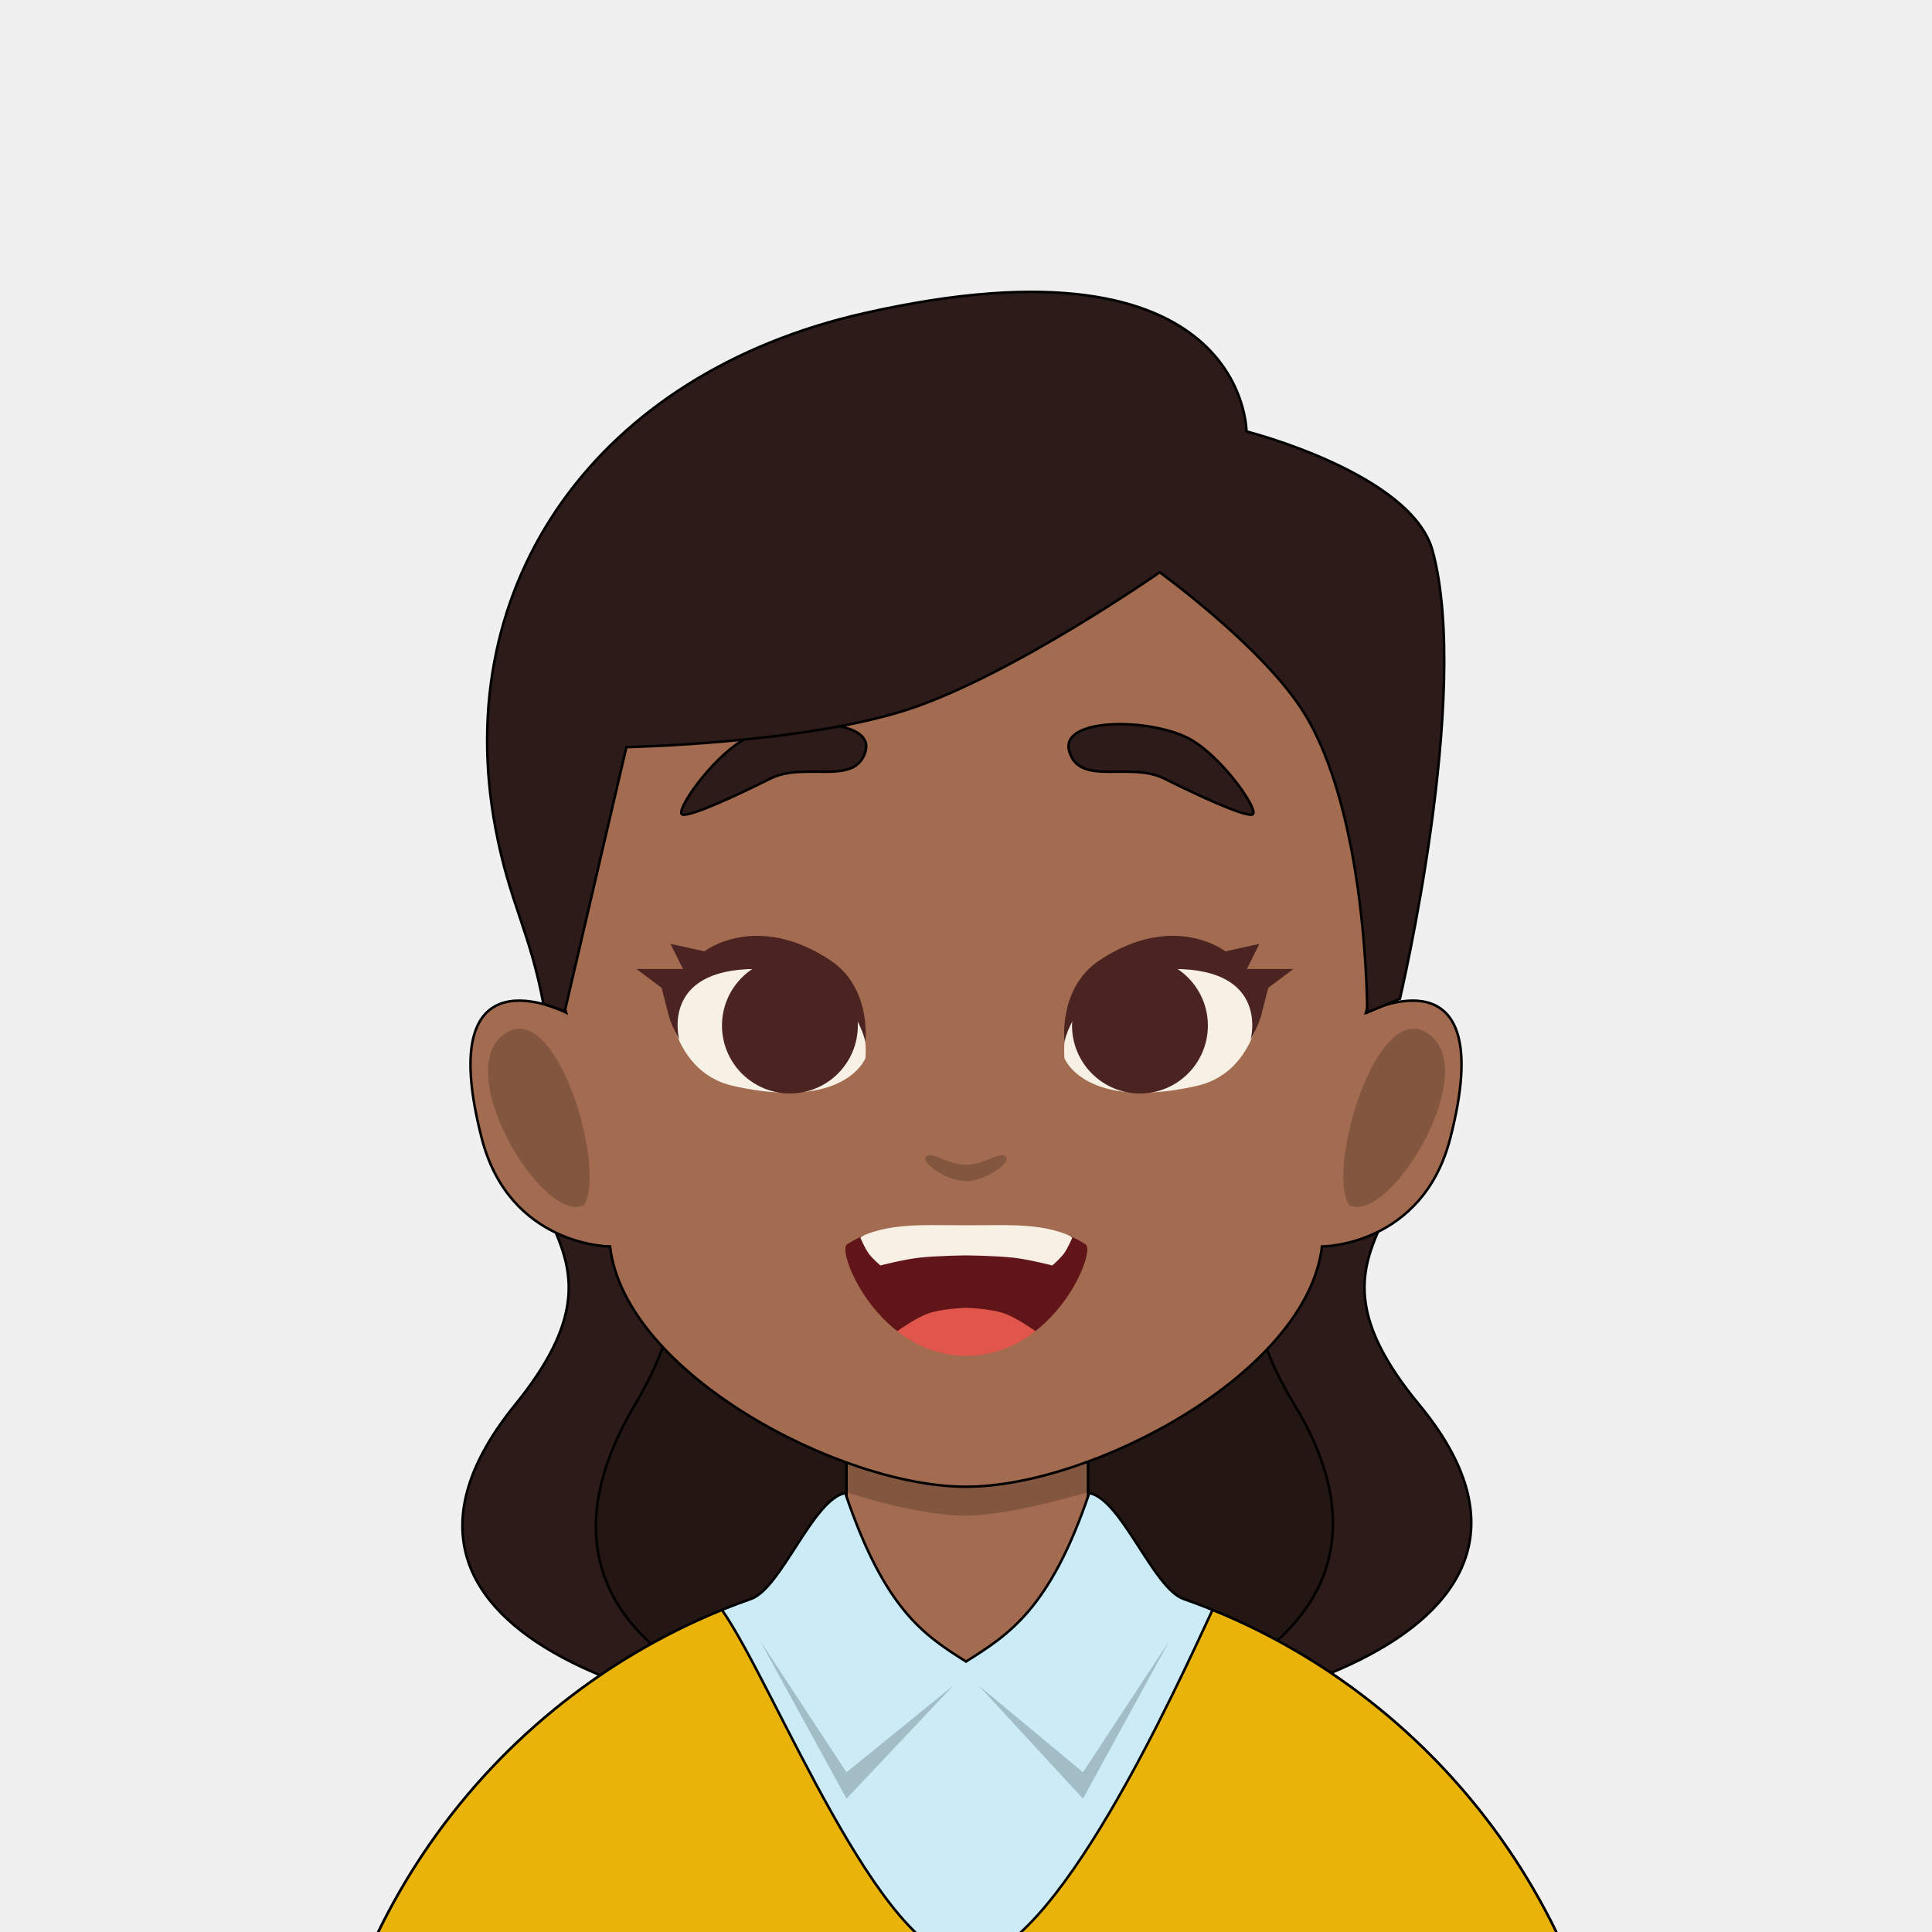
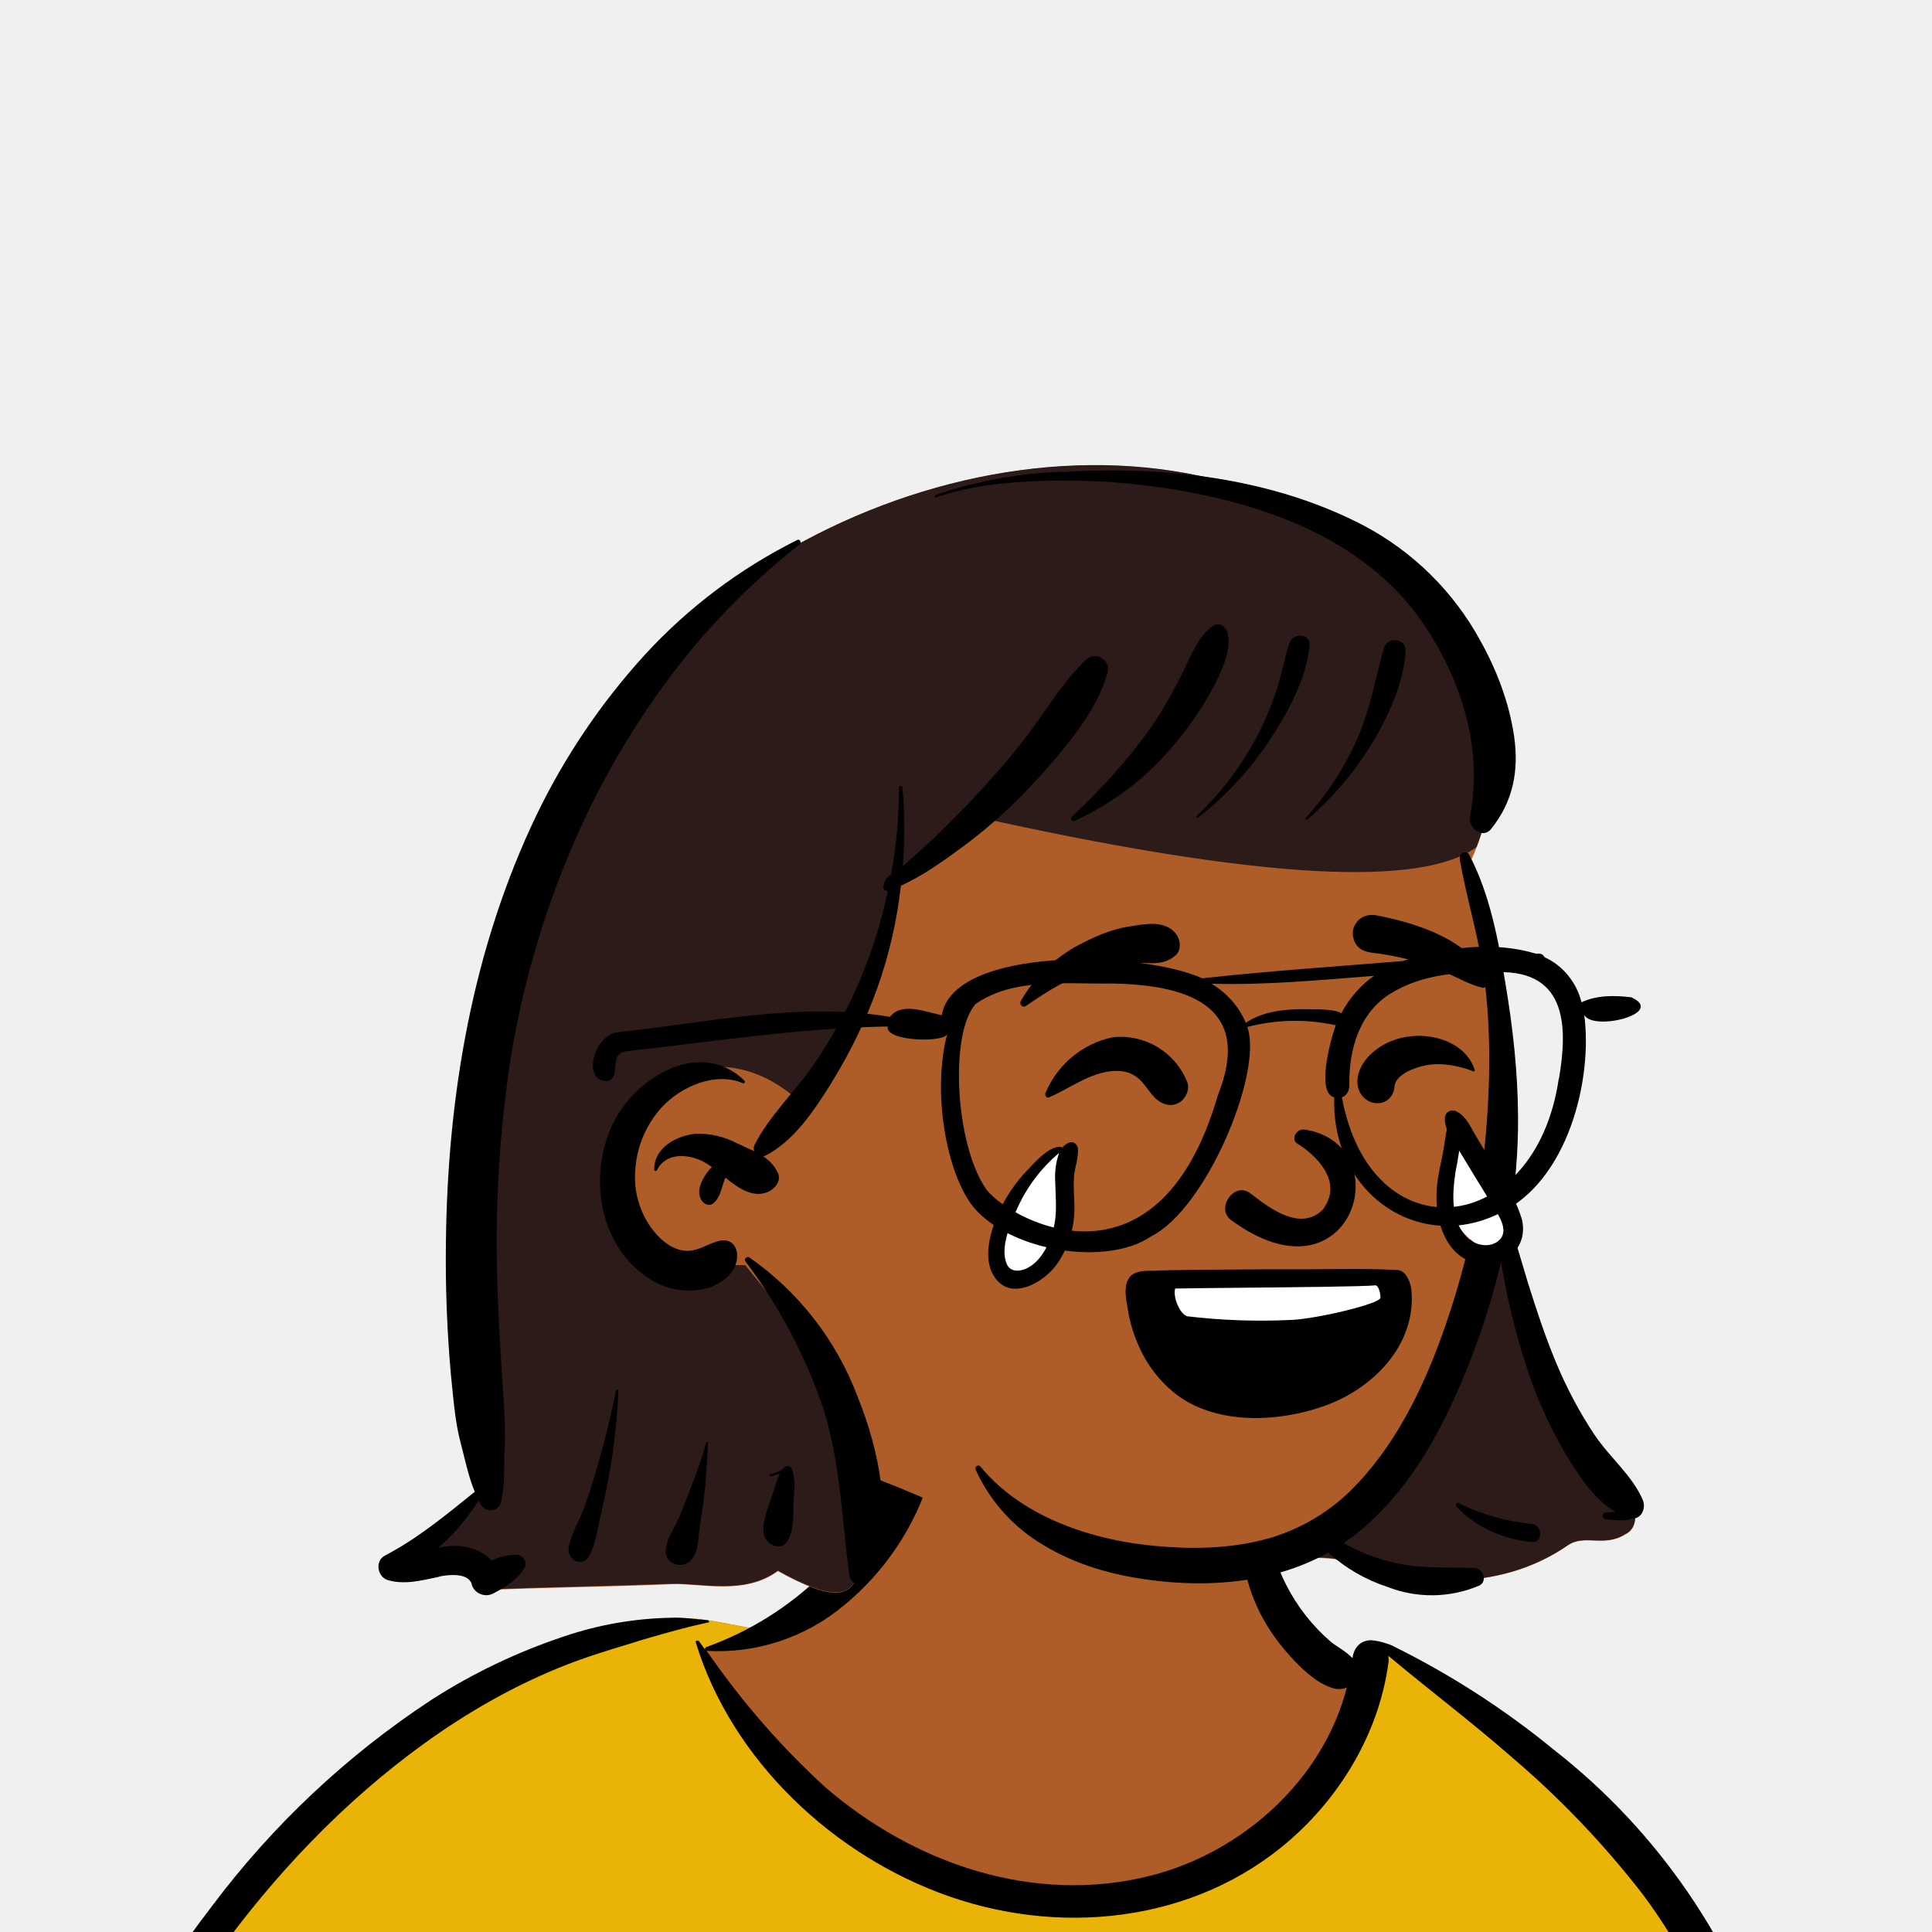
- <svg xmlns="http://www.w3.org/2000/svg" viewBox="0 0 768 768" fill="none" shape-rendering="auto">
+ <svg xmlns="http://www.w3.org/2000/svg" viewBox="0 0 704 704" fill="none" shape-rendering="auto">
  <mask id="viewboxMask">
-     <rect width="768" height="768" rx="0" ry="0" x="0" y="0" fill="#fff" />
+     <rect width="704" height="704" rx="0" ry="0" x="0" y="0" fill="#fff" />
  </mask>
  <g mask="url(#viewboxMask)">
-     <g transform="translate(0 10)">
-       <path d="M384.5 330c69.54 0 138.96 29.46 167.55 88.22 6.94 14.26 7.73 25.3 5.89 34.87-1.85 9.6-6.34 17.72-10.05 26.3-3.7 8.52-6.59 17.41-5.05 28.37 1.53 10.94 7.47 23.88 21.25 40.54 17.88 21.61 23.35 40.5 19.69 56.66-3.67 16.18-16.5 29.8-35.6 40.77-38.2 21.97-101.14 33.23-164.1 33.5-62.97.29-125.82-10.4-163.89-32.24-19.03-10.9-31.8-24.55-35.36-40.92-3.57-16.36 2.02-35.6 20.03-57.77 13.52-16.67 19.33-29.6 20.82-40.55s-1.35-19.84-4.99-28.37c-3.63-8.56-8.02-16.7-9.79-26.3-1.77-9.58-.92-20.62 6.02-34.88 28.62-58.75 98.03-88.2 167.57-88.2Z" fill="#2c1b18" stroke="black" />
-       <path d="M261.1 418.6c41.82-117.47 202.94-117.47 244.76 0 5.08 14.26 5.66 25.32 4.31 34.91-1.35 9.63-4.64 17.77-7.35 26.31s-4.8 17.39-3.67 28.3 5.45 23.82 15.53 40.47c13.07 21.6 17.1 40.5 14.4 56.71-2.68 16.21-12.08 29.8-26.02 40.75-27.9 21.92-73.86 33.16-119.87 33.44s-91.92-10.4-119.72-32.17c-13.9-10.88-23.23-24.5-25.85-40.91-2.61-16.4 1.5-35.66 14.66-57.82 9.9-16.66 14.14-29.57 15.22-40.47 1.1-10.9-.98-19.77-3.64-28.3s-5.88-16.68-7.18-26.3c-1.3-9.6-.67-20.65 4.42-34.92Z" fill="black" fill-opacity="0.2" stroke="black" />
+     <g transform="translate(0 28.16)">
+       <g transform="translate(35.2 35.2) scale(0.9)">
+         <g fill-rule="evenodd" clip-rule="evenodd">
+           <path d="M705.3 1074a2351.1 2351.1 0 0 1-15.6-101c-1-7.7-2.5-16.4 2.7-22 7.3-8 14-14.8 14.8-26.2.8-10.7-2.8-22.4-5-32.8a809.4 809.4 0 0 0-17.3-64.7c-6.6-21.7-13.9-43.2-21.3-64.6-6.9-20-13.5-40.3-22.5-59.5-17-36.5-46-63.5-81.6-81.6-9-4.5-27-20.5-36.3-24-8.5-3.4-8.5 6.3-16.9 2.6-6.7-2.9-13-6.7-16.7-13.2-4-7-14.3-16.9-15.9-25-3.3-17.4.3-32.2-12-45.3a90 90 0 0 0-41.1-23.8c-33.7-9.3-78.5-2.8-98.8 28.5-9.7 14.9-13 33-26.2 45.1-11.4 10.7-8.8 18-23.6 23.4-.9.3-23.6-4.5-24.4-4.2-16.2-3.5-31.7 6.2-46.5 11.8a325.4 325.4 0 0 0-63 32.3 399.2 399.2 0 0 0-102.3 98.5 482.5 482.5 0 0 0-76.4 161c-1.7 6.4-3.5 13-1.5 19.4 1.7 5.3 5.4 9.2 9.8 12.4 6 4.3 18 7 17.7 15.7-.1 6.6-2.4 13.5-3.5 20-1.3 7.7-2.3 15.5-3.4 23.2-4.8 35.4-8.6 71-10.3 106.6a920 920 0 0 0-.5 106c.1 2.3.8 4.5 2 6.2-1 .4-1.2 2.4.1 2.7l2.7.5a12 12 0 0 0 7 2.4l5.5.2c19.3 4 38.6 7.9 58.1 10.8 23.8 3.5 47.6 6.3 71.5 8.7 49.2 4.8 98 3.2 147.1.6a1877 1877 0 0 1 147.4-2c49.2 1.4 98.4 3.5 147.6 4.4 55 1 110-.5 164.8-5 7.5-.5 12.2-6.5 10.7-14-8.9-44.7-19-89.1-27-134Z" fill="#ae5d29" />
+           <path d="m201 597.5 1.2-.4c14.5-5.7 29.6-14.8 45.4-11.4.5-.2 10.8 1.9 17.9 3.2l-6.7 7L247 598c40.7 67.1 88.8 100.7 144.3 100.7 55.5 0 97.7-33.6 126.4-100.7l4-1c.4 0 1 .2 1.5.4 9.3 3.6 27.4 19.6 36.3 24.1 35.6 18 64.5 45 81.6 81.6 8.7 18.6 15.2 38 21.8 57.5l.7 2c7.4 21.4 14.7 43 21.3 64.6 6.3 20.4 12 41 16.6 61.8l.7 2.9c2.2 10.4 5.8 22 5 32.8a29 29 0 0 1-3 10.7l-80.4 29 38.4 261.3c-35.1 1.5-70.3 2-105.5 1.3-49.2-.9-98.4-3-147.6-4.3-47.7-1.2-95.3-.7-143 1.7l-12 .6a946.3 946.3 0 0 1-139.5-1l-3.1-.3v-38.3l16.3-212.9-83-15.6-81.3-39.5a21.7 21.7 0 0 1-5.6-8.8c-1.9-6-.5-12 1-18l.5-1.3a492.8 492.8 0 0 1 76.4-161A399.3 399.3 0 0 1 138 629.7c19.8-13 40.9-23.9 63-32.3Z" fill="#eab308" />
+           <path d="M232.2 584.6c5.1-.3 10.3.6 15.4 1 .4.1.6.8 0 .9-9 1.9-18 4.5-26.9 7.1l-3.8 1.2c-10 3-19.8 6-29.6 10-19.4 7.9-37.8 18.5-54.8 30.8C67.2 682.8 20 754.3-9.9 828.3a526 526 0 0 0-24.3 77c-.4 1.6-2 5.4-1 7 .7 1.3 3.6 2.1 5 2.9l4.5 2.3 25.2 12.9 2.3 1.1c38 18.6 78.4 34.4 121 35.5l.4-3.7a342 342 0 0 1 9.9-60c.3-1 1.6-.6 1.7.3 3 23.1 2 46.4 1 69.7-1.8 41-4.3 82.2-6.5 123.3-1.2 20.6-2.6 41-3.9 61.7-1.3 20.5-1.7 41.6-4.7 62-.6 4.6-6 7-10 6.6-4.4-.5-7.9-4.5-8-9 0-11.9 1.5-24 2.4-35.8l2.5-33.8c3.1-41.1 6.8-82.2 10.2-123.3a4771 4771 0 0 1 3.8-43.7C76.4 979.8 34.2 963-6.1 943.5c-.6 13.2-2 26.5-3.4 39.6-3.8 36.8-7.1 73.6-9.6 110.5a2254.2 2254.2 0 0 0-4.2 92.7l-.2 7c0 4.4-.5 8.5-4.3 11.7-3.7 3.3-8.9 3.5-12.6 0-5-4.6-4.2-10.9-4-17.1a1675.6 1675.6 0 0 1 1.8-47.2 1321 1321 0 0 1 10.5-109.5l2-14c3.5-26 7.5-52.7 15.5-77.9-3.1-1.5-6.2-3-9.3-4.7-5.5-2.7-11.2-5.4-16.6-8.4-4.2-2.5-7.9-5.8-9-10.8-1.4-5.5.6-11.5 2-16.9v-.4a502 502 0 0 1 26.6-80 523.2 523.2 0 0 1 67.8-117 353.8 353.8 0 0 1 88.7-83.3 239 239 0 0 1 53.8-25.7 142.6 142.6 0 0 1 42.8-7.5Zm90.1-66c6-6.5 18.1.2 15.2 8.8a108.2 108.2 0 0 1-34.7 52A79.4 79.4 0 0 1 247 598l1.7 2.4a321.1 321.1 0 0 0 46.1 52.6c36 31.2 84.8 48 132 36 37.1-9.4 69.8-38.8 79.4-76.2-1.3.6-3 .9-4.8.5-7.7-1.7-15.3-9.8-20.3-15.6-5.3-6.3-9.5-13-12.6-20.7-5.6-14-7.4-32.1.3-45.7 1-1.7 3-.7 3.3 1l.3 2.5c1.5 12.7 3.3 25 9.3 36.6a76 76 0 0 0 18.2 23.1c2.6 2 5.8 3.6 8.1 6l.5.4c.6-5 4.1-7.3 7.6-7.2 3.3.2 7.3 1.6 8.8 2.3l.1.1a341 341 0 0 1 65.1 42 259 259 0 0 1 88.4 129c7.5 25.3 11.8 51.4 16.3 77.4l2.8 16c4.2 23.9 8.9 48.4 18.4 70.7 2.5 5.7.6 11.1-5.5 13.4A1493 1493 0 0 1 688 953c3.7 16 6 32.5 8.7 48.5 6 34.1 13.2 68 19.4 102 3.2 17.5 6.1 35 9.3 52.3l4.7 25.2 2.4 13.6.1.7c.5 2.4 1 4.9.4 7.3-.8 2.7-2.9 4.6-4.8 6.6-1.6 1.6-3.8 1.6-5.7.7l-.7-.3c-3.4-1.6-6-3.2-7.3-7-.7-2.5-1-5.2-1.5-7.7a3535.6 3535.6 0 0 1-7.8-43.6l-1.6-9.1c-5.2-31.4-10.2-62.9-12.8-94.5-1-14-2.3-28.1-3.5-42.2l-.9-10.5c-1.1-13.3-2.5-27-2.7-40.5l-4.5 1.6L657 964c-5.5 2-12.5 6-18.4 5.2-2.9-.3-5-1.2-6.8-2.9 2 28.8 4.8 57.4 8.5 86a1965.7 1965.7 0 0 0 22 135c.6 3.2 1.4 6.4 1.9 9.6.5 3.7-.5 5.9-2.5 9-1.7 2.4-5 3.7-7.8 2-3.6-2.3-5.5-4.3-6.5-8.4-1-3.7-1.6-7.6-2.3-11.4a1654.2 1654.2 0 0 1-11.4-65.2c-7.8-52-12.7-104.4-15.2-156.8a1388 1388 0 0 1-1.4-77.8c0-13.3.5-26.6 1.4-39.9 1-13.4 3-26.5 4.8-39.8 0-.5.7-.5.7 0 .8 14.9 2.1 29.8 2.8 44.7.6 14.3.9 28.5 1.4 42.8.6 18.7 1.5 37.5 2.7 56.2a9.6 9.6 0 0 1 8.5-3.1c4.7-1 9.7-3.4 14.1-5l16.8-5.5 26.4-8.7a679 679 0 0 1-18-80.8l-2-12.3c-4-24.2-8.5-48.5-15.8-72a229.8 229.8 0 0 0-34.8-68.2 370.2 370.2 0 0 0-52.7-55.3C557 627 539.7 614 523 600c.1.9.2 2 0 3-3.5 25.9-17 50-35.8 67.9-37.7 36-93.6 43.4-142 26.5-46.7-16.3-88-55-102.6-102.8-.3-.8.8-1 1.3-.5l2.4 3.3c0-.4.2-.9.7-1a129 129 0 0 0 46.6-29.2 100.2 100.2 0 0 0 21.3-33.3l.4-1c1.7-5 3.2-10.2 7-14.2Z" fill="#000" />
+         </g>
+         <g transform="matrix(.99789 0 0 1 156 62)">
+           <g fill-rule="evenodd" clip-rule="evenodd">
+             <path d="M431.6 424.8c-4-5.8-13.5-48.4-19.6-55 .5-25 7.4-112-12.4-151.2 4.2-4.2 15.3-40.5 12.4-54.3 9.4-28.8-50.7-74.5-73.5-86.8C232.2 20.5 78.3 83.4 30 188.9 1 252.5.4 323.6-2.8 392c-.4 14.7-1.8 29.5-1.8 44 2.1 13 12.3 26 4.6 36.7-8.5 5.9-25.8 20.3-18 28.4 4.4 3.8 11.6 1.6 16.5 5.2 2.5 1.4 4 4.4 7 4.9 26.5-1 45.2-1.1 71.8-2.2 11.7-.4 29.4 4.6 42.8-5.3 46.8 26 27.2-11.7 36.7-38.5 28.7 9.7 86 40.7 116.7 41.7 25 3.1 48.3-11.4 72.8-8 30.4 11.2 66.1 13.7 94-5.4 7-5 14.7.8 23.5-4.6 17-8.2-23.6-55-32.2-64Z" fill="#ae5d29" />
+             <path d="M30 189C78.3 83.3 232.2 20.4 338.5 77.4c22.8 12.3 82.9 58 73.5 86.8 2.2 10.4-3.7 33.7-8.4 46.3-22.2 16.4-86.8 13-194-10.2l-4.1-.9-36.7 21.7-15 56.5c-10 10-18.2 22.2-24.5 36.6 0 0-15-16.6-37.5-14.5A95.6 95.6 0 0 0 59.5 320c-6.7 7.2-6.8 23.3-.4 48.3l.4 1.5 32.3 10h15l41 50.2 6 51.7c-1.3 22.6 3.8 42.7-33.7 21.8-13.4 9.9-31.1 5-42.8 5.3-26.6 1-45.3 1.2-71.9 2.2-2.9-.5-4.4-3.5-7-5-4.8-3.5-12-1.3-16.5-5-7.7-8.2 9.6-22.6 18.1-28.5 7.7-10.7-2.5-23.8-4.6-36.6 0-14.6 1.4-29.4 1.8-44l.3-6.2C.5 319.3 1.9 250.6 30 189Zm373 204.5 9.4-35.4-.2 5.3-.2 6.5c6.1 6.5 15.7 49 19.6 55l.9.9c10.1 10.9 47.8 55 31.3 63-8.8 5.4-16.5-.4-23.5 4.6-27.9 19.1-63.6 16.6-94 5.3-3.6-.5-7.1-.6-10.6-.4l-1.5-4.6 33.3-28.6 35.6-71.6Z" fill="#2c1b18" />
+             <path d="M396.8 215.3c-.4-2.2 2.6-3.8 3.8-1.6 8.4 16 11.8 34.5 14.7 52.2 3 17.8 5 35.7 5.1 53.8.1 14-1.1 28-3.5 42l.3 1 1.6 5.4.8 2.8 4.7 15.7c3.4 10.9 7 21.8 11.4 32.4 4.3 10.3 9.5 20.2 15.7 29.5 6 9 15.4 16.5 19.6 26.4 1.5 3.5-.7 8-4.7 7.5-.3.3-.7.6-1.3.6-3 .3-6 0-9.2-.3a1.4 1.4 0 0 1 0-2.7c1.4 0 2.7-.2 4-.3-9-5.3-15.4-15.7-20.5-24.1a176 176 0 0 1-15.6-35 274.8 274.8 0 0 1-10.2-42.2 294 294 0 0 1-11.4 37.2l-.6 1.6C390.9 444.5 376.7 472 353 490l-3.3 2.3 1.3.8c1.4.7 2.7 1.5 4 2 4.8 2.3 10 4 15 5.2 10.7 2.5 21.8 1.8 32.6 2.1 3.6.2 5.6 5.5 2 7.2a49.4 49.4 0 0 1-37.2.5 66.7 66.7 0 0 1-24-13.9c-23.7 13.3-53.1 14.7-79.4 10-13.7-2.4-27-7-38.7-14.6a68.2 68.2 0 0 1-25-29c-.4-1 1-2.3 1.9-1.3 17.9 21.8 48.8 31 76 32.6 14.4 1 29.3.2 43.2-4.1a78.8 78.8 0 0 0 34-21.7c19.2-20.4 30.8-48 39-74.4 9-28.6 13.3-58.7 14.2-88.7.4-15.2-.2-30.5-2.5-45.5-2.4-15-6.8-29.4-9.4-44.2Zm-269-129c1.2-.7 2.1 1 1 1.8a286.7 286.7 0 0 0-58.6 62c-29.9 42.5-49 91.6-58 142.7a486.9 486.9 0 0 0-6 91.4c.2 12 1 24.2 1.7 36.3l.9 13.4c.4 6.3.7 12.5.5 18.8l-.1 1.4c-.4 7.3.3 14.7-1.5 21.8-1 3.7-6.1 4.3-8 1l-1-1.8a89.3 89.3 0 0 1-16.4 19.2c3-.7 6-1 9.2-.7 5 .6 9.3 2.5 12.5 5.8 3-1.4 6.3-2.3 10-2.3 2.7 0 4.7 3.1 3.2 5.5-3.1 4.8-7.4 7.4-12.3 10a6.2 6.2 0 0 1-9-3.3v-.3c-1.4-4.6-9-3.9-12.7-3.2l-1 .3c-6.8 1.4-13.4 3.2-20.2 1.3-4.4-1.2-5.6-7.8-1.3-10 13.4-7 24.7-16.4 36.4-25.8-2.6-6.3-4-13.3-5.7-19.7-2.4-9-3-18.7-4-28a522 522 0 0 1-2-53c.6-59.6 10.8-119.4 36.8-173.4a270.8 270.8 0 0 1 44.1-65 212.9 212.9 0 0 1 61.5-46.2Zm-20.9 292c-.7-1 .7-2.2 1.6-1.6a120.3 120.3 0 0 1 43.9 56.3c9 22.2 14.6 49.4 5.7 72.6-1.4 3.7-8.3 5-9 0-3-22.6-3.6-45.2-10.4-67.2a211.8 211.8 0 0 0-31.8-60.1ZM91 451.7c.1-.4.8-.4.8 0-.5 8-.9 16-1.9 24l-1.7 11.5c-.5 4-.4 8-2.7 11.3-3 4.5-11.1 3.2-10.9-3 .2-4.2 2.2-6.9 4-10.6a102 102 0 0 0 3.2-7.3l1.4-3.7c3-7.4 5.7-14.6 7.8-22.2Zm-36.6-21.2c0-.6 1-.4 1 .2a261.5 261.5 0 0 1-6.8 48.7l-.5 2.1c-1.2 5.3-2 11.5-4.7 16.2-2.7 4.8-9 1.3-8.2-3.4 1-5.6 4.4-11.2 6.4-16.5a357 357 0 0 0 12.8-47.2Zm68.3 31.4.2-.3c1-1 2.3-.3 2.8.7 1.8 4.4.9 9.6.7 14.2v1c0 4.8 0 9.2-2.1 13.5-2.6 5.3-9.5 2-10-2.7-.6-5 1.8-10.1 3.4-15 1-3 1.7-6.1 3.2-9-1.3.3-2.5.8-3.7 1-.6.2-.8-.6-.3-.7 2-.7 4.2-1.2 5.8-2.7Zm272.6 15.5c-.6-.7.2-1.6 1-1.2a85.7 85.7 0 0 0 29.6 8.4c4.6.4 4.7 7.8 0 7.3-11.2-1-23-6-30.6-14.5ZM52.6 323.7c8.6-19.3 35.7-36.4 54-18.5.3.4 0 1.1-.6 1-11.3-4.8-25.1 1.2-33 9.7a41.3 41.3 0 0 0-10.7 24.6 35.1 35.1 0 0 0 7.6 25.8c3.2 3.8 7.5 7.3 12.6 7.7 5 .5 9.4-3.1 14.2-4.1 3.7-.7 6.4 1.5 6.8 5.1.8 8-7.2 13.3-14 14.6a29.5 29.5 0 0 1-21.3-4.1c-20.5-13-25-40.8-15.6-61.8Zm192.6-189c3.7-3.6 10 0 8.7 5-3 10.8-9.2 20-16 28.7a258.7 258.7 0 0 1-21.4 23.8 201.8 201.8 0 0 1-24.4 20.4l-2.6 1.9c-6.1 4.3-12.6 8.6-19.5 11.7a184.5 184.5 0 0 1-9.7 41.8 201 201 0 0 1-18 37.2l-1 1.7c-6.8 10.7-14.8 22.7-26.1 28.5l-1 .4c2.5 1.7 4.6 3.8 6 6.9 1.3 3.3-1.6 6.5-4.4 7.6-6 2.3-11.7-1.6-17-5.9l-.6 1.6c-1.2 3.3-1.6 6.8-4.6 9-1.5 1-3.3.1-4.2-1-3-4 .1-9.4 2.7-12.6l1.2-1.3A27 27 0 0 0 90 338c-6.2-3.3-15.4-3.9-19 3.4-.2.6-1.1.3-1.1-.3 0-9 9.2-13.8 17.1-14.5a34 34 0 0 1 16.7 4l1 .4c1.9 1 3.9 1.8 5.8 2.7-.3-.8-.3-1.8.2-2.7 6-11.8 16.3-21.3 23.8-32.2a193.8 193.8 0 0 0 30.2-70.5c-.9.2-1.9-.6-1.8-1.5.1-2.2 1.2-4.2 3.1-5a190 190 0 0 0 3.2-35.3c0-1 1.3-.9 1.4 0 1 10.5 1 21.2.2 31.8 5-4.6 10.3-9 15-13.7 7.3-7.1 14.4-14.4 21.1-22 7-7.7 13.4-15.7 19.4-24.2l3.1-4.4c4.8-6.8 9.7-13.6 15.8-19.4Zm-9.4-76c41.1-2.6 85 2.4 122 21.7a115 115 0 0 1 47.3 46.6c6.7 12 11.7 25.1 13.7 38.7 2 14-.4 26.4-9.3 37.5-3.5 4.4-9.5-.6-8.6-5 5.3-27.6-3.3-54.8-18.6-77.6-22.3-33.1-61.1-47.8-99-54.4a273.8 273.8 0 0 0-56.2-3.9c-14.4.5-29.1 1.9-42.8 6.7-.5.2-.8-.7-.2-1a177 177 0 0 1 51.7-9.4Zm61 62.2c2.1-1.3 4.7 0 5.5 2.2 2.5 7.7-2.9 17.8-6.5 24.5a137 137 0 0 1-14.7 21.2 112.2 112.2 0 0 1-40.6 31.1c-1 .5-2.1-.7-1.2-1.5 12-11.3 23-23.3 32.5-36.8 4.6-6.7 8.5-13.7 12.2-21 3.3-6.4 6.5-15.7 12.8-19.7Zm69.2 9c1.4-4.7 9-3.9 8.8 1.2-.8 13.2-7 26.5-13.8 37.7-7 11.5-15.8 21.7-26 30.6-.4.4-1.1-.2-.7-.7 8.8-9.6 15.8-20.5 21-32.3 5.2-11.8 7.2-24.2 10.7-36.4Zm-38.3-2c1.5-4.2 8.5-3.9 8.1 1-1.2 13.5-9 27.6-16.4 38.7a132.6 132.6 0 0 1-28.8 31c-.4.3-1-.2-.6-.6a123 123 0 0 0 32.6-51.5c2-6.2 3-12.6 5.1-18.7Z" fill="#000" />
+           </g>
+         </g>
+         <g transform="translate(315 248)">
+           <path fill-rule="evenodd" clip-rule="evenodd" d="M55.6 167.6c3.5-7.8 19.1-20 19.1-20s4.8 27 1.1 35.3c-3 6.8-14 19.2-22 15.7s-4-18 1.8-31ZM250.2 160.5c-2.8-6.6-15.7-17-15.7-17s-3.9 22.9-.9 30c2.5 5.7 11.5 16.2 18.1 13.2 6.6-3 3.2-15.3-1.5-26.2ZM117 199.2h87.8l5.2 14.5s-65.5 15.3-88.5 5.5l-4.5-20Z" fill="#fff" />
+           <g fill="#000">
+             <path d="M181.7 171c8.2-11.3-3.3-22-10.9-26.6-2-1.5-.4-6.2 3.8-5.4 38.4 6.6 18.5 72.7-30.5 36.4-5.8-4.7 1.2-15 7.5-11l1 .7c7.1 5.5 20 15.5 29.1 6ZM104.5 56.5l-2 .3c-6 1-12 3.4-17.5 6.2a59.3 59.3 0 0 0-25.9 24c-.5 1.2.7 2.7 2 2 9-6.2 17.8-11.8 28.6-15a67.7 67.7 0 0 1 19.5-2.5c4.4.2 8.6.3 12.4-2.9 3-2.3 2.2-7 0-9.4-4.1-4.7-11.3-3.7-17.1-2.7ZM204.6 52.5l-1.4-.3a8.5 8.5 0 0 0-4.9.4 7.4 7.4 0 0 0-3.6 3.1 7 7 0 0 0-.8 5.9 7 7 0 0 0 2.6 4c1.2.9 2.9 1.5 4.6 1.7 7.8.9 15.4 2.6 22.9 5 3.5 1.2 6.8 2.7 10 4.3L237 78a45 45 0 0 0 9.4 3.6c.9-.3 1.1-.6 1.3-.8v-.1l.1-.1c.3-.3.6-.8.3-3-7.4-15.3-27.7-21.9-43.4-25.1ZM123.3 128c-3 1.8-6.3 1-8.9-1.1-1.6-1.3-2.8-3-4-4.6-1.5-1.9-2.9-3.8-5-5.1-3.2-2.2-7.5-2.3-11.2-1.7-5.6 1-10.4 3.6-15.3 6.2a86 86 0 0 1-8.3 4.2c-1.1.5-1.8-1-1.4-1.8a38 38 0 0 1 27-22.5 29 29 0 0 1 30.4 18.2c1.1 3-.7 6.7-3.3 8.2ZM242.6 115.4c.2 0 .5-.2.4-.5-3.2-10.3-15.1-14.7-25.2-13.8-6.2.5-11.9 2.8-16.6 7-4.5 4-8 11.4-4 16.9 4.3 5.6 12.8 3.8 13.3-3.6.4-4.8 8.6-7.8 12.8-8.5 6.5-1.2 13.2.2 19.3 2.5Z" />
+             <path fill-rule="evenodd" clip-rule="evenodd" d="M176.1 195.5c11.6-.1 25.6-.3 35.6.3 3.6.2 5.3 5.3 5.6 7.8 2.3 22.4-15.6 40.4-35.4 47.3-18.4 6.5-42.7 7.7-59.2-4.3a50.2 50.2 0 0 1-16-20.6 56.8 56.8 0 0 1-4.3-15c-.6-3.3-1.3-7.3-.2-10.4 1.7-4.4 6-4.5 10.1-4.5h1l5-.2 12.8-.2 27.7-.2H176Zm-49.8 19a253 253 0 0 0 42.5 1.5c10-.4 36-6.5 36-9 0-2.7-1.1-5-2-5-4 .5-34.7.8-56.4 1a3011.2 3011.2 0 0 0-24.7.3c-1 3.2 1.7 10 4.6 11.1ZM82.3 146.6c-.3-2-2-3.2-4-2.2a7.5 7.5 0 0 0-2.6 2.2l.1-.2c0-.2 0-.4-.2-.4-4.4-.7-10.1 5.4-13.2 8.8l-.7.7a61.8 61.8 0 0 0-11 16c-3.5 7.5-7.2 18.9-2.5 26.6 6.6 10.9 20.5 2.7 25.7-4.8a39.9 39.9 0 0 0 7-21.5c0-2.2 0-4.4-.2-6.7 0-2-.2-4.2 0-6.3 0-1.8.4-3.6.8-5.3.5-2.3 1-4.6.8-6.9Zm-9.9 32.5c-1.5 5.8-4.6 12.5-10 15.6-2.9 1.7-7.1 2.3-8.8-1.1-3-6.5 1.3-16.4 3.9-22.2a63 63 0 0 1 17.2-23 29 29 0 0 0-1.6 11.2l.2 5.4c.2 4.7.3 9.5-.9 14.1ZM253.3 157.5A65.2 65.2 0 0 1 262 175c3 11.9-7.2 20.5-18.5 18-11.9-2.7-16.3-16.4-16-27.2 0-5 1-10 2.1-14.9l.4-2 .7-4.1c.3-2 .5-4 1-5.9-.5-1.5-.9-3-.8-4.6 0-2.5 2.6-3.8 4.7-2.7 3 1.5 4.7 4.3 6.3 7.2l1 1.8 3.6 6 3.5 6 3.2 5Zm-13 25.5c3.1 2.8 8.5 3.9 12 1.2 4.9-3.6.8-10-1.9-14.2l-.7-1.2a1574 1574 0 0 1-13-21.3l-.8 4.9-.7 3.6c-1.3 8.8-2.2 20.3 5.1 27Z" />
+           </g>
+         </g>
+         <g transform="translate(279 400)" />
+         <g transform="translate(179 343)" />
+         <g transform="translate(203 303)">
+           <path fill-rule="evenodd" clip-rule="evenodd" d="M389 63.3c-9.4 64.5-76 71.6-87.8 7.6 1.9-.8 3.2-2.5 3-5.7-.1-14 4.2-28.7 16.8-36.4 13-8 28.2-8.8 43.3-8.6 28.7-.7 28.1 23.3 24.8 43Zm-98.2-28c-9-.4-20.5-.1-28.5 5.4a34 34 0 0 0-13.9-15.8c21.7.6 44-1.5 65.8-3.2-5.2 3.6-10 9-13.2 15.1-3-1.5-7.1-1.4-10.2-1.6ZM251 70c-25 86-87.4 48.6-94.2 37.5-12.2-18.2-14.5-62.6-3.9-74.4 15.3-10.8 37-8 55-8.3 33.3.5 56.9 10.4 43.1 45.2Zm167.6-39.6c-6.8-.8-14-1-20.4 2-2-8.3-8-15.2-14.9-18.2-.8-1-.7-1.6-3.6-1.5-17.4-5.2-37-2.5-53.8 3-26.6 2.2-54.4 4-81.2 7-25.1-11.3-100.8-13-105.5 14.9-6-1-16-5.6-21 .7-36.4-6.2-74.1 2.4-110.8 6.3-9.2 1.7-14 20-3.5 19.7 6-1.6-.1-11.4 7.8-12.1 35.3-3.9 69.9-9.4 105.6-10-1.2 6.2 23.6 6.6 24 3h.1c-6.1 23-.6 55.9 10.5 70 15.6 18.6 54.6 24 72 12 22.3-11 45.5-66.4 39-84.8a76.6 76.6 0 0 1 35.8-.7c-2.8 8-7.6 27.5-.6 29.2-1.3 38.8 34 63 66.6 47.1C393 105 402.8 63 399.3 37.5c3.6 6.8 33-.6 19.3-7Z" fill="#000" />
+         </g>
+       </g>
    </g>
-     <path d="M432.5 556.5v69.45l.4.07c120.31 22.8 211.36 128.92 211.6 256.48h-520c.24-127.56 91.29-233.7 211.6-256.48l.4-.07V556.5z" fill="#a36b4f" stroke="black" />
-     <path d="M336 556h97v37s-30.58 9.4-49 9.5c-19.59.1-48-9.5-48-9.5z" fill="black" fill-opacity="0.2" />
-     <path d="M191.5 452.5c-20-77.5 33.5-50 33.5-50C189.18 286.68 217 140 384 140s194.82 146.68 159 262.5c0 0 53.5-27.5 33.5 50-11.1 43-51 43-51 43C519.57 545.9 434 591 384 591s-135.57-45.1-141.5-95.5c0 0-39.9 0-51-43Z" fill="#a36b4f" stroke="black" />
-     <path d="M202.22 410c19.81-10.14 38.7 54.5 30 69-16.5 8.5-55-56.21-30-69m363.96 0c-19.82-10.14-38.7 54.5-30 69 16.5 8.5 55-56.21 30-69M384 469.5c-7.81 0-18-7.5-16-9.5 2-3 8.19 3 16 3s14-6 16-3c1.81 2.17-8.19 9.5-16 9.5" fill="black" fill-opacity="0.2" />
-     <path d="M645 883H124c0-114.39 72.89-211.66 174.5-247.39 12.12-4.26 24.64-39.68 37.5-42.11 15.71 46.5 31.43 56.5 48 67 16.57-10.5 33.29-20.5 49-67 12.86 2.43 25.38 37.85 37.5 42.11C572.11 671.34 645 768.61 645 883Z" fill="#CBECF7" stroke="black" />
-     <path d="M336.5 715 302 652l34.5 52.5L379 670zm94 0 34.5-63-34.5 52.5L389 670z" fill="black" fill-opacity="0.2" />
-     <path d="M645 883H124a262.1 262.1 0 0 1 163-243.03C308 670 350.03 779 384.5 779S468 670 482 639.97c95.57 38.82 163 133 163 243.03Z" fill="#eab308" stroke="black" />
-     <mask id="mouthLaugh-a" style="mask-type:alpha" maskUnits="userSpaceOnUse" x="336" y="487" width="97" height="52">
-       <path d="M384.13 487.07c19.7 0 33.7-1.33 47.46 7.54 4.36 2.81-12.42 44.35-47.46 44.35s-51.81-41.54-47.45-44.35c13.75-8.87 27.75-7.54 47.45-7.54" fill="#611519" />
-     </mask>
-     <g mask="url(#mouthLaugh-a)">
-       <path d="M384.13 487.07c19.7 0 33.7-1.33 47.46 7.54 4.36 2.81-12.42 44.35-47.46 44.35s-51.81-41.54-47.45-44.35c13.75-8.87 27.75-7.54 47.45-7.54" fill="#611519" />
-       <path d="M384.13 485.3c.04 0 18.64 0 29.27 1.33 7 .87 12.86 5.32 12.86 5.32s-1.76 4.31-3.54 6.65a37 37 0 0 1-4.44 4.44s-9.37-2.44-15.52-3.1c-7.4-.8-18.6-.9-18.63-.9 0 0-11.22.09-18.62.9-6.14.66-15.5 3.09-15.53 3.1 0 0-2.95-2.5-4.43-4.44-1.79-2.34-3.55-6.64-3.55-6.65.02-.01 5.87-4.45 12.86-5.32 10.64-1.33 29.27-1.33 29.27-1.33" fill="#F6F1E4" />
-       <path d="M384.13 519.89c.03 0 9.48.24 15.08 2.22 5.27 1.85 12.42 7.1 12.42 7.1s-5.96 6.92-11.09 9.3c-5.85 2.73-16.38 2.23-16.4 2.22 0 0-10.56.52-16.42-2.21-5.12-2.39-11.07-9.3-11.09-9.32.02-.01 7.16-5.24 12.42-7.1 5.62-1.97 15.08-2.21 15.08-2.21" fill="#E0564B" />
-     </g>
-     <path d="M318.5 380.68c29 10 25.5 40 25.5 40s-8 21-52.5 11c-27.15-6.1-26.5-41-26.5-41s24.5-20 53.5-10" fill="#F6F1E4" />
-     <circle cx="314" cy="407.677" r="27" fill="#4B2422" />
-     <path d="m266.5 375.18 13.5 3s20.5-16 50 3.5c16.64 11 14 32.5 14 32.5s-5.25-29-43.5-29-30.5 28-30.5 28-3.18-5.55-4.25-9.75L263 392.68l-10-7.5h18.5z" fill="#4B2422" />
-     <path d="M448.65 380.68c-29 10-25.5 40-25.5 40s8 21 52.5 11c27.16-6.1 26.5-41 26.5-41s-24.5-20-53.5-10" fill="#F6F1E4" />
-     <circle cx="27" cy="27" r="27" transform="matrix(-1 0 0 1 480.15 380.68)" fill="#4B2422" />
-     <path d="m500.65 375.18-13.5 3s-20.5-16-50 3.5c-16.64 11-14 32.5-14 32.5s5.25-29 43.5-29 30.5 28 30.5 28 3.18-5.55 4.25-9.75l2.75-10.75 10-7.5h-18.5z" fill="#4B2422" />
-     <g fill="#2c1b18">
-       <path d="M306.31 309.47c13.66-6.82 33.57 3.22 37.71-10.7 4.15-13.94-33.5-13.42-48.54-4.65-12.92 7.53-27.43 28.7-24.22 29.66 3.22.95 21.82-7.7 35.05-14.3m156.46 0c-13.66-6.83-33.56 3.21-37.7-10.7-4.15-13.95 33.49-13.43 48.53-4.66 12.92 7.53 27.44 28.7 24.22 29.66-3.2.95-21.82-7.7-35.05-14.3" />
-       <path d="M306.31 309.47c13.66-6.82 33.57 3.22 37.71-10.7 4.15-13.94-33.5-13.42-48.54-4.65-12.92 7.53-27.43 28.7-24.22 29.66 3.22.95 21.82-7.7 35.05-14.3Zm156.46 0c-13.66-6.82-33.56 3.22-37.7-10.7-4.15-13.94 33.49-13.42 48.53-4.65 12.92 7.53 27.44 28.7 24.22 29.66-3.2.95-21.82-7.7-35.05-14.3Z" stroke="black" />
-     </g>
-     <path d="m543.5 402.5 13-5.5s28.48-120.79 13-178c-8.35-30.85-74-47.5-74-47.5s0-81.41-152-47c-105.94 23.98-164.98 107.13-146.5 205 5.57 29.49 13.47 40.2 19 69.5l8.5 3L249 297s70.6-1.43 112-15 100-54.5 100-54.5 39.82 28.78 56.5 54.5c26.2 40.39 26 120.5 26 120.5Z" fill="#2c1b18" stroke="black" />
  </g>
</svg>
